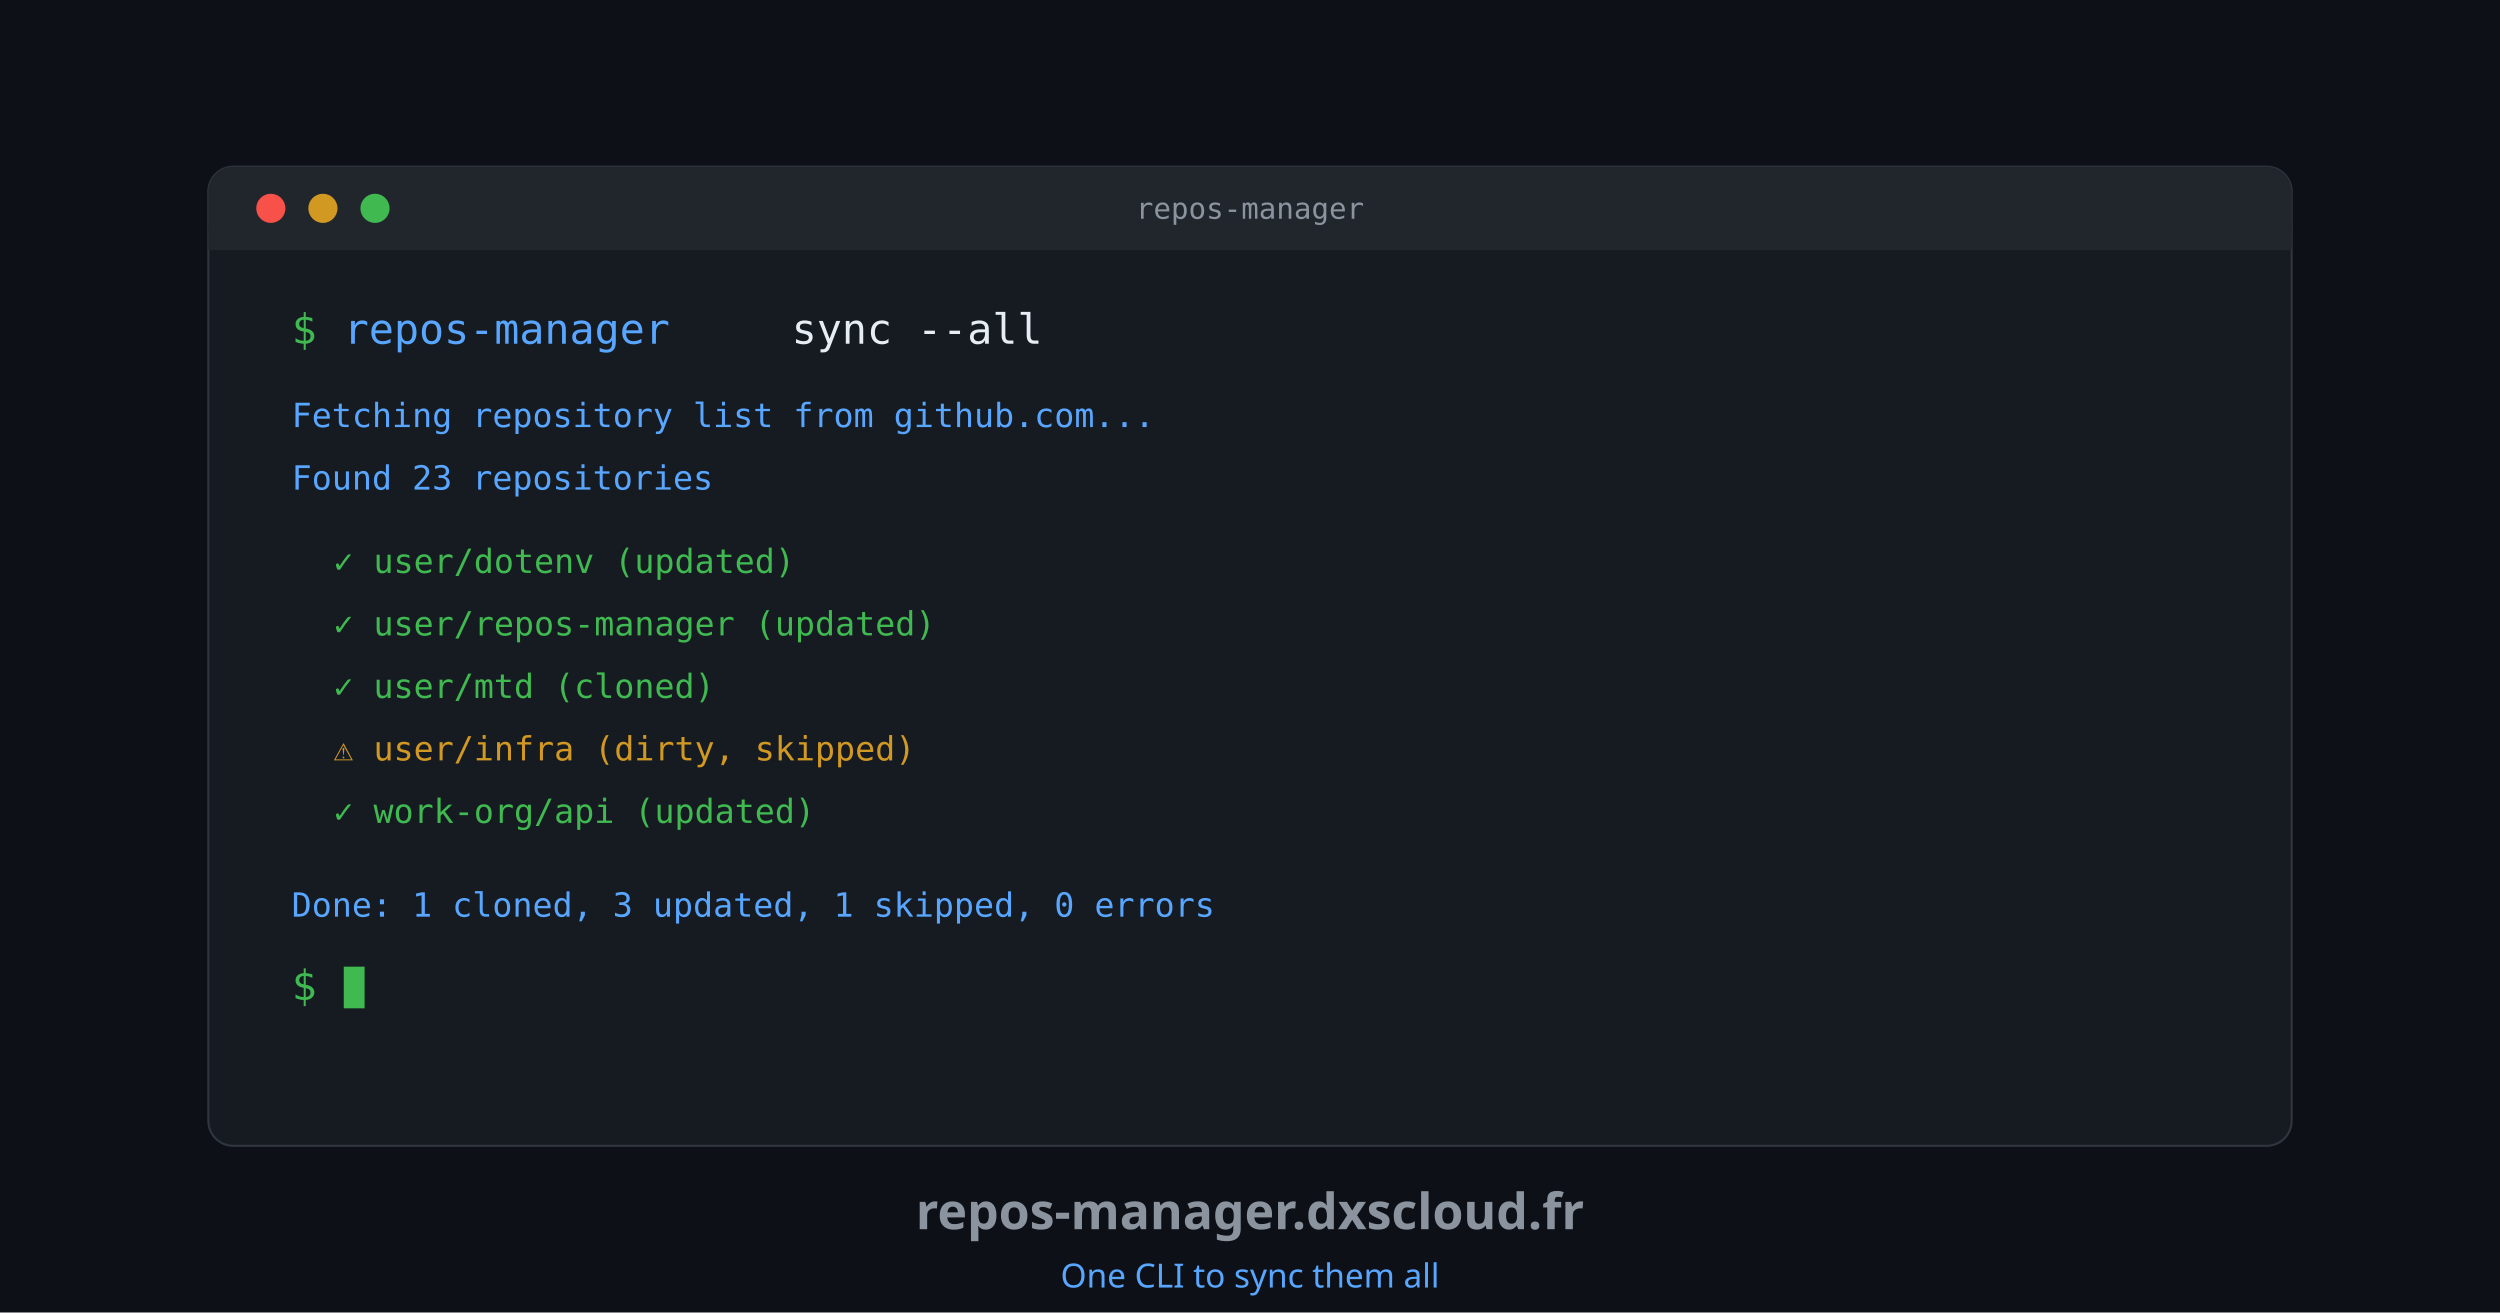
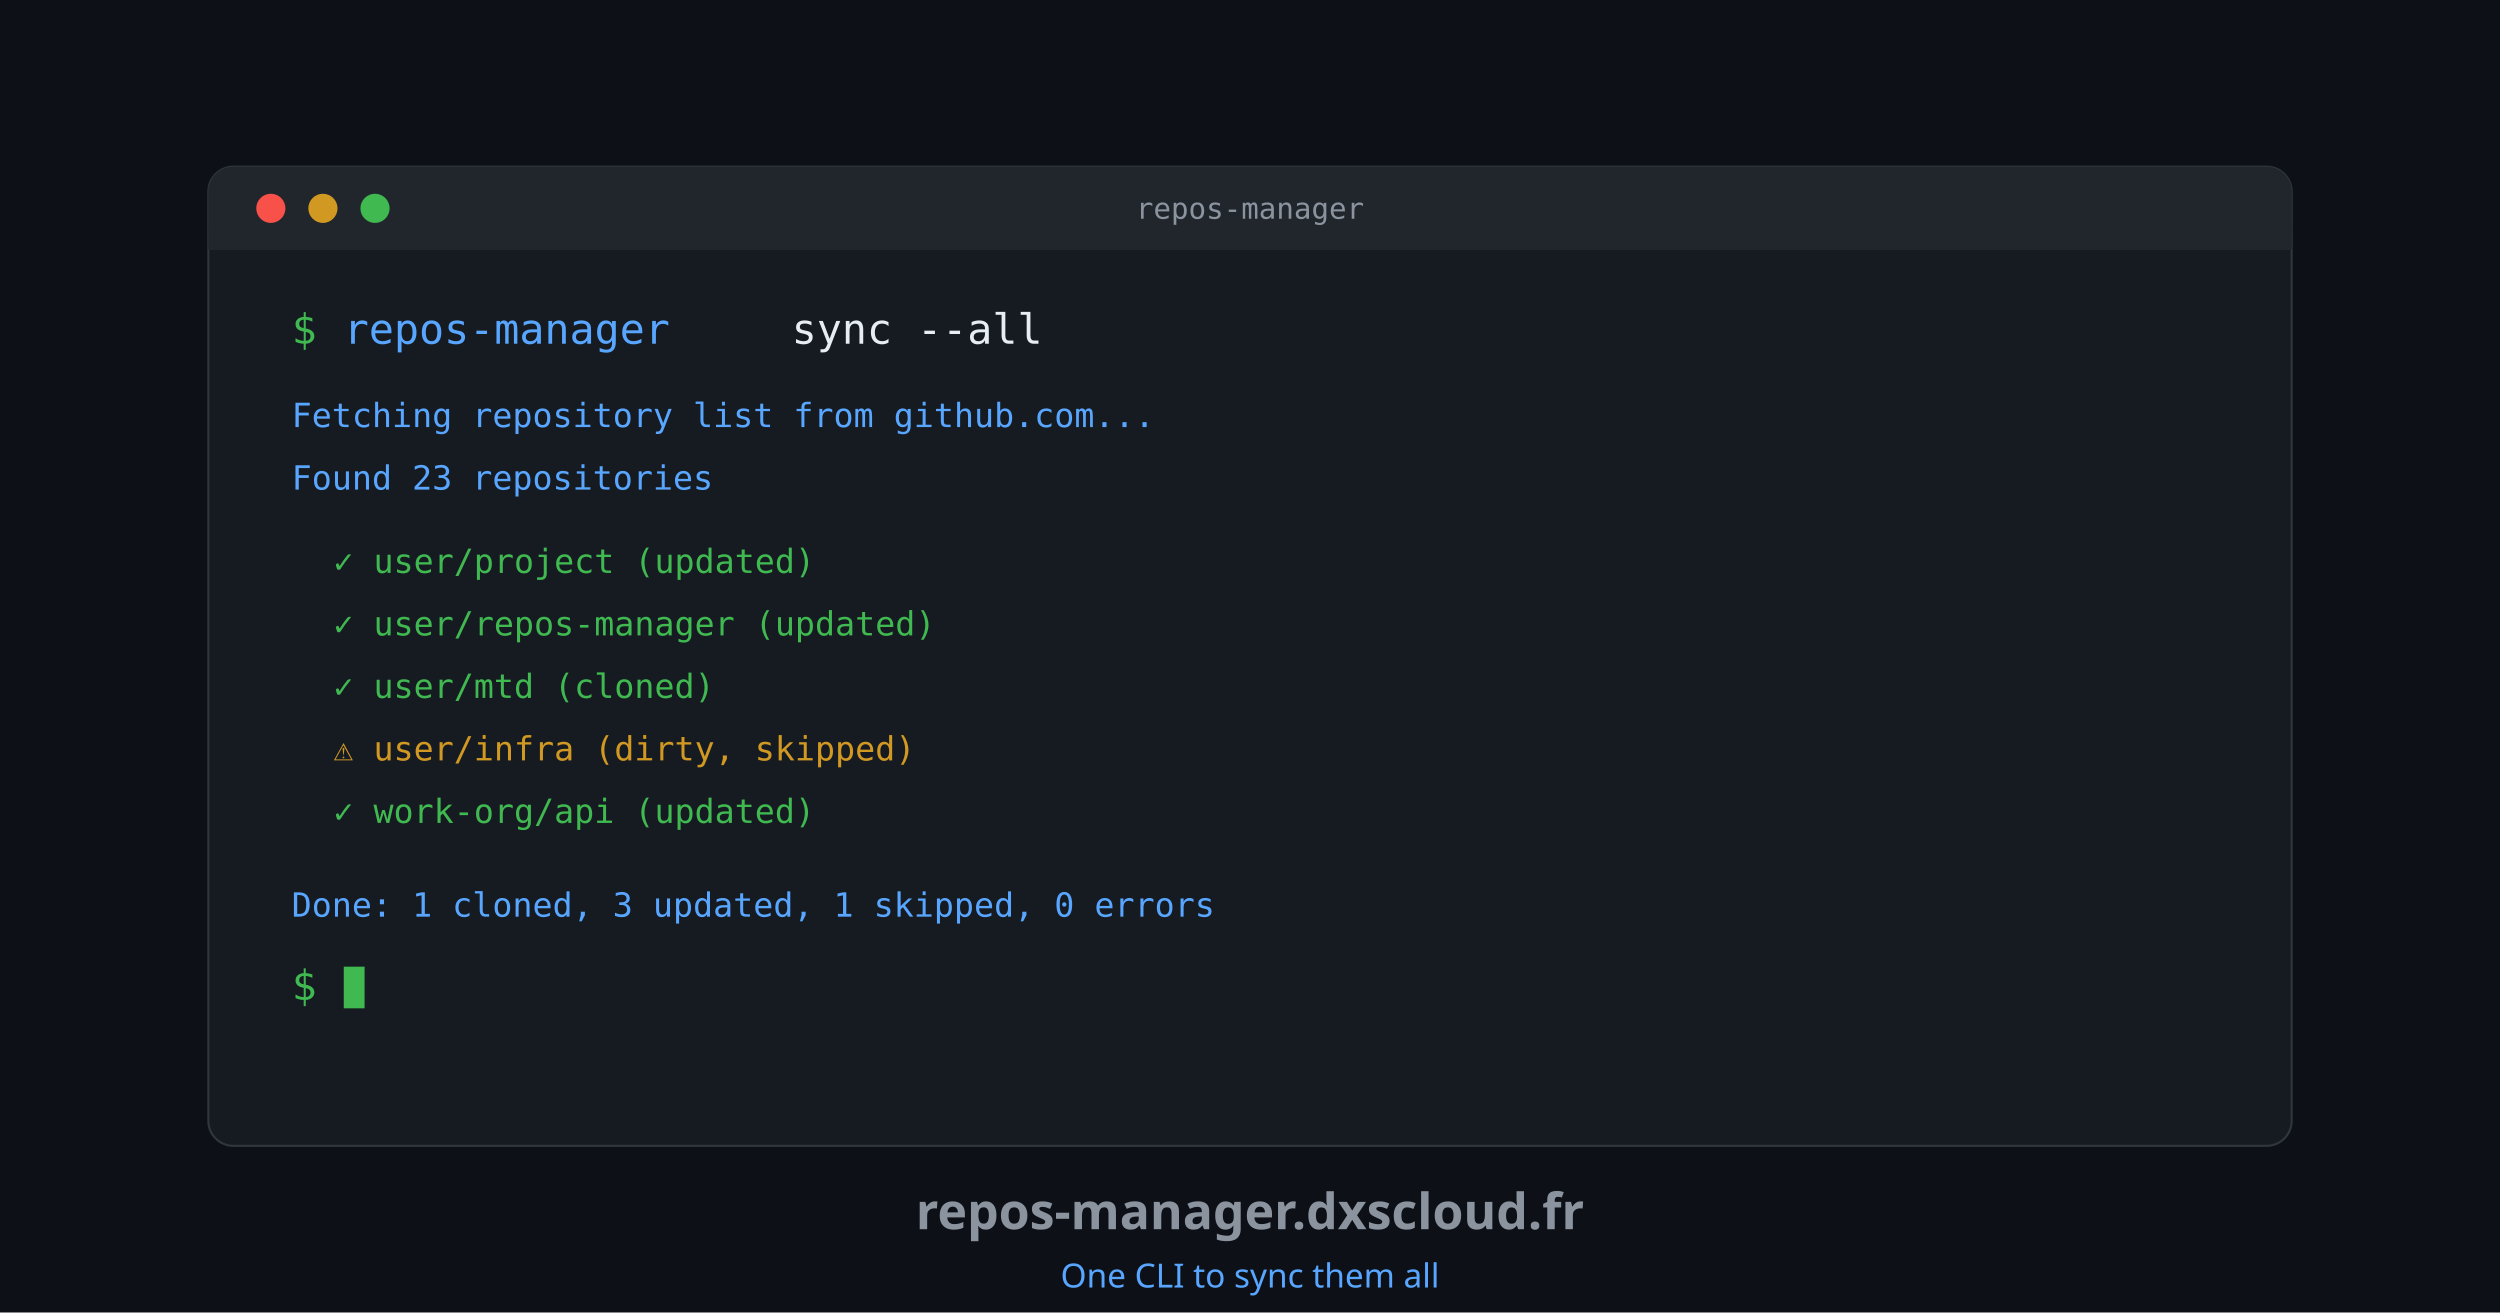
<svg xmlns="http://www.w3.org/2000/svg" width="1200" height="630" viewBox="0 0 1200 630">
  <rect width="1200" height="630" fill="#0d1117" />
  <rect x="100" y="80" width="1000" height="470" rx="12" fill="#161b22" stroke="#30363d" stroke-width="1" />
  <rect x="100" y="80" width="1000" height="40" rx="12" fill="#21262d" />
  <rect x="100" y="108" width="1000" height="12" fill="#21262d" />
  <circle cx="130" cy="100" r="7" fill="#f85149" />
  <circle cx="155" cy="100" r="7" fill="#d29922" />
  <circle cx="180" cy="100" r="7" fill="#3fb950" />
  <text x="600" y="105" text-anchor="middle" font-family="monospace" font-size="14" fill="#8b949e">repos-manager</text>
  <text x="140" y="165" font-family="monospace" font-size="20" fill="#3fb950">$</text>
  <text x="165" y="165" font-family="monospace" font-size="20" fill="#58a6ff">repos-manager</text>
  <text x="380" y="165" font-family="monospace" font-size="20" fill="#e6edf3">sync --all</text>
  <text x="140" y="205" font-family="monospace" font-size="16" fill="#58a6ff">Fetching repository list from github.com...</text>
  <text x="140" y="235" font-family="monospace" font-size="16" fill="#58a6ff">Found 23 repositories</text>
-   <text x="160" y="275" font-family="monospace" font-size="16" fill="#3fb950">✓ user/dotenv (updated)</text>
+   <text x="160" y="275" font-family="monospace" font-size="16" fill="#3fb950">✓ user/project (updated)</text>
  <text x="160" y="305" font-family="monospace" font-size="16" fill="#3fb950">✓ user/repos-manager (updated)</text>
  <text x="160" y="335" font-family="monospace" font-size="16" fill="#3fb950">✓ user/mtd (cloned)</text>
  <text x="160" y="365" font-family="monospace" font-size="16" fill="#d29922">⚠ user/infra (dirty, skipped)</text>
  <text x="160" y="395" font-family="monospace" font-size="16" fill="#3fb950">✓ work-org/api (updated)</text>
  <text x="140" y="440" font-family="monospace" font-size="16" fill="#58a6ff">Done: 1 cloned, 3 updated, 1 skipped, 0 errors</text>
  <text x="140" y="480" font-family="monospace" font-size="20" fill="#3fb950">$</text>
  <rect x="165" y="464" width="10" height="20" fill="#3fb950" />
  <text x="600" y="590" text-anchor="middle" font-family="sans-serif" font-size="24" font-weight="bold" fill="#8b949e">repos-manager.dxscloud.fr</text>
  <text x="600" y="618" text-anchor="middle" font-family="sans-serif" font-size="16" fill="#58a6ff">One CLI to sync them all</text>
</svg>
